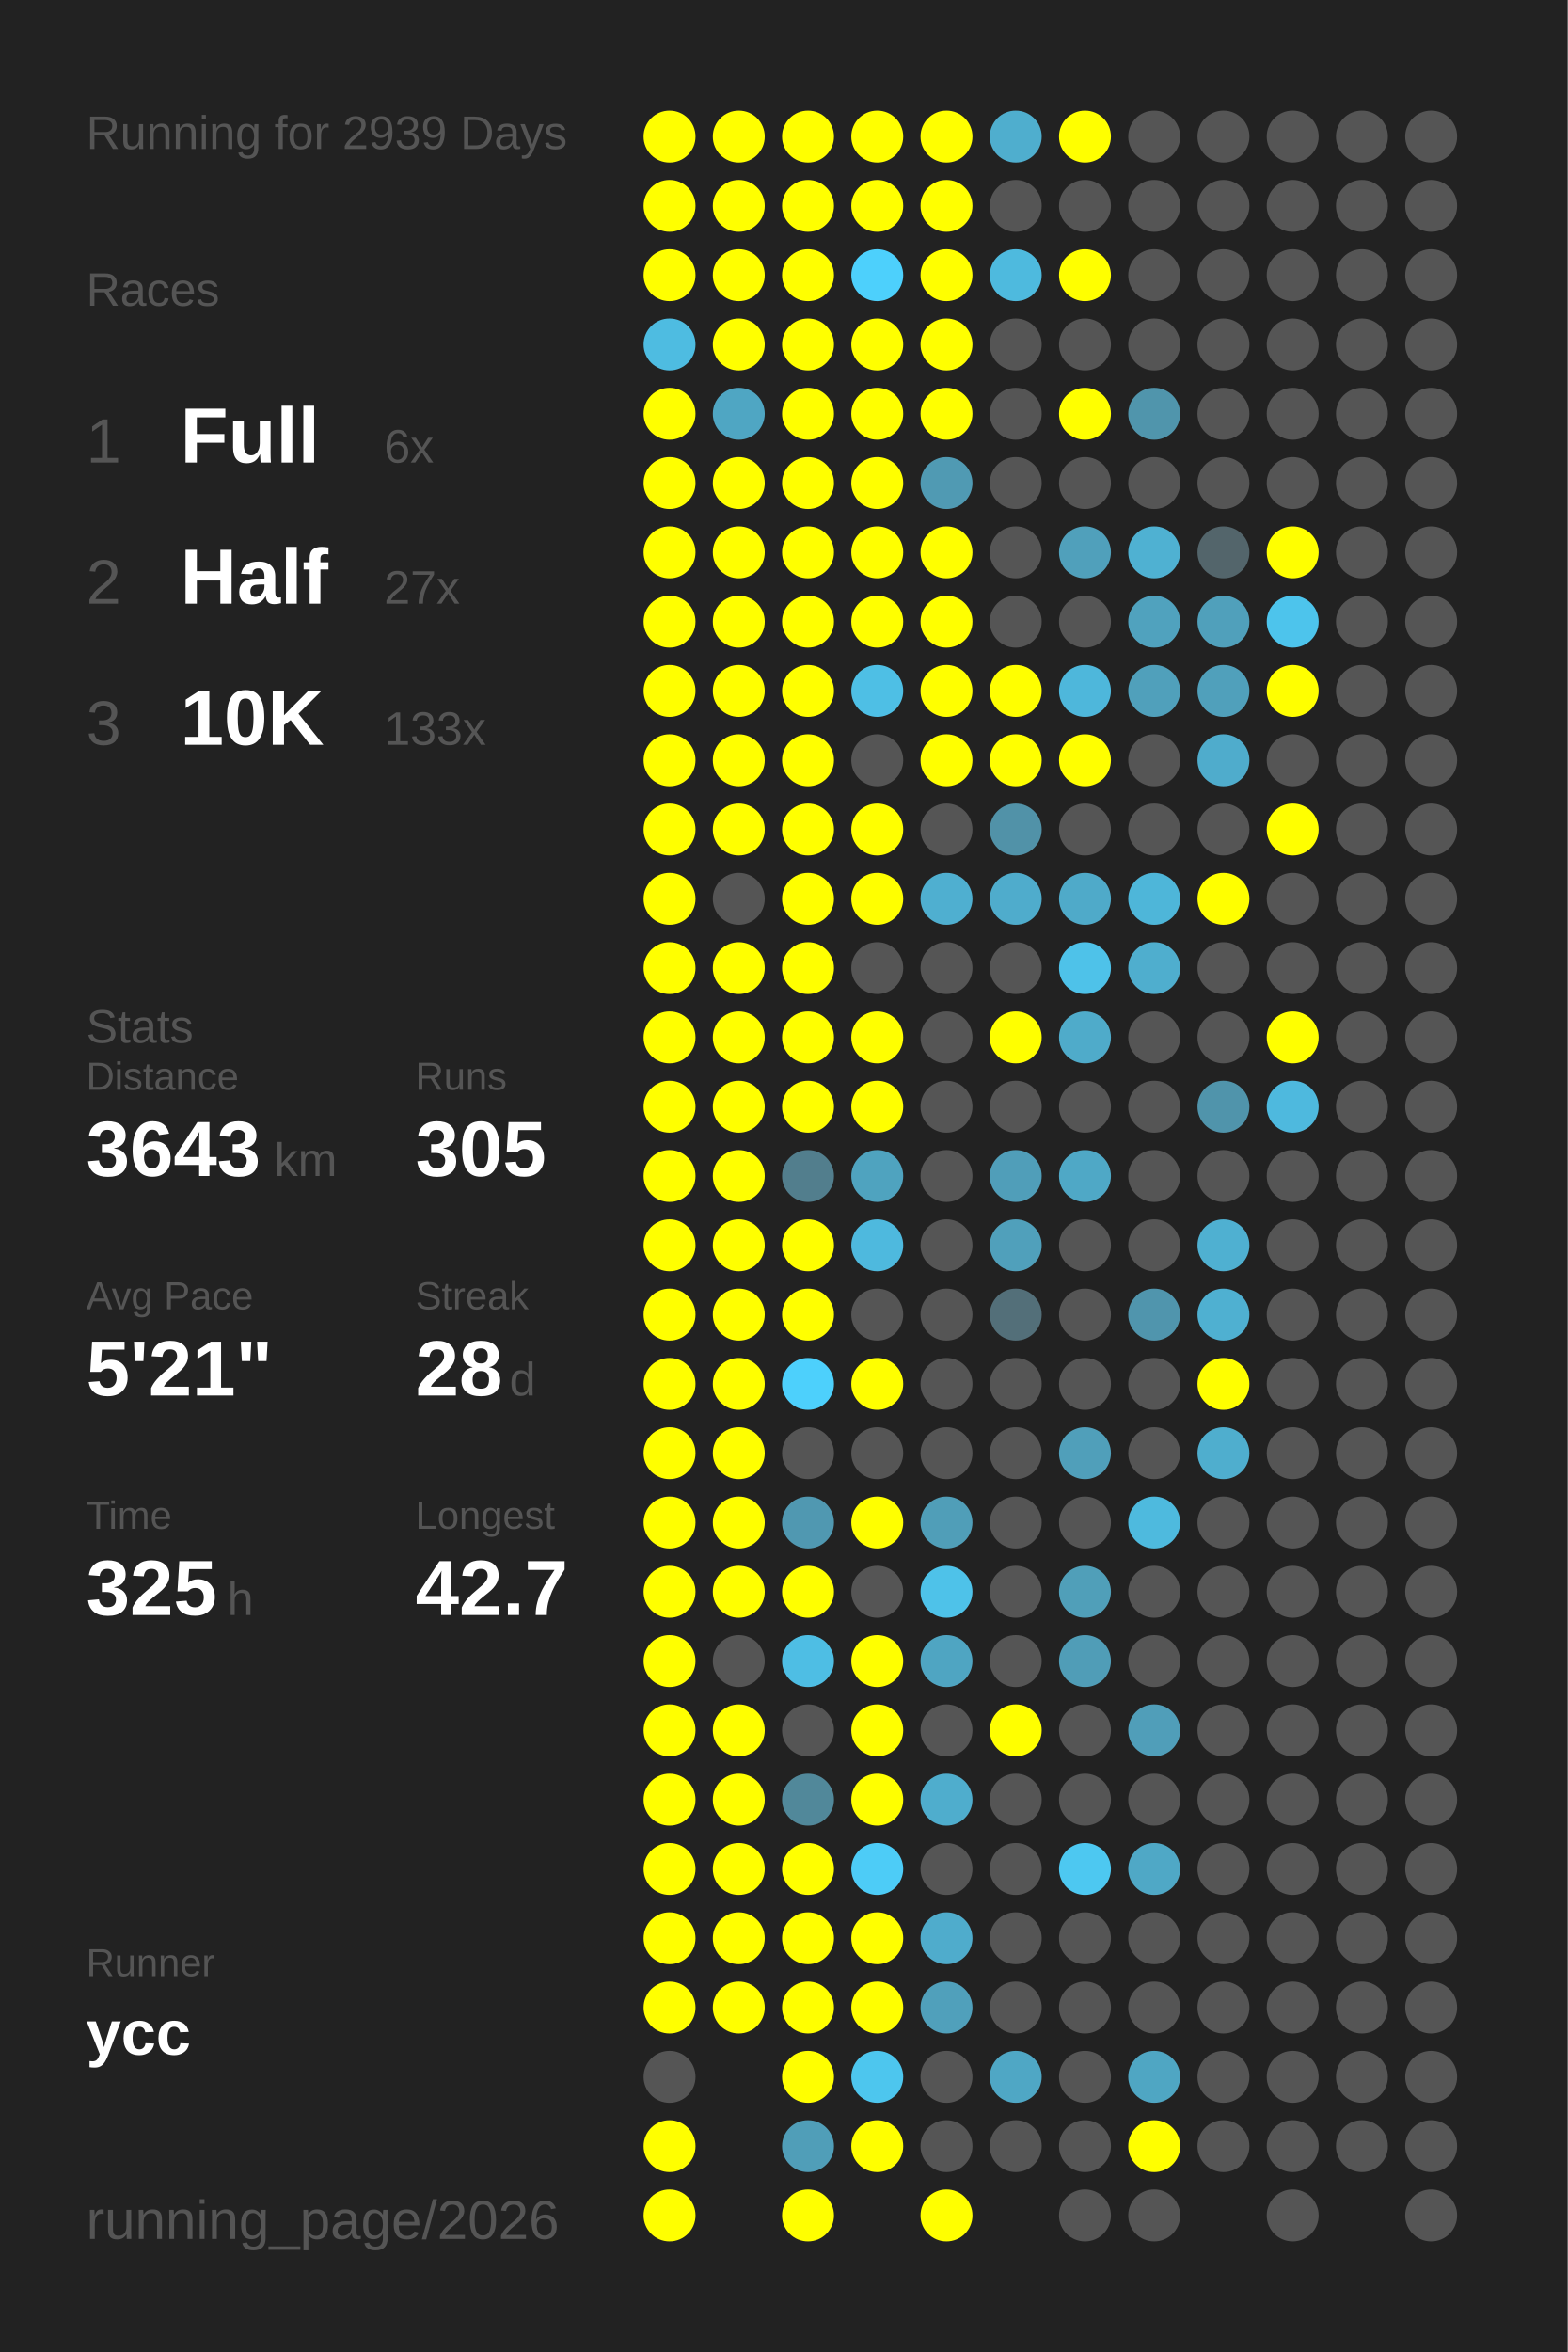
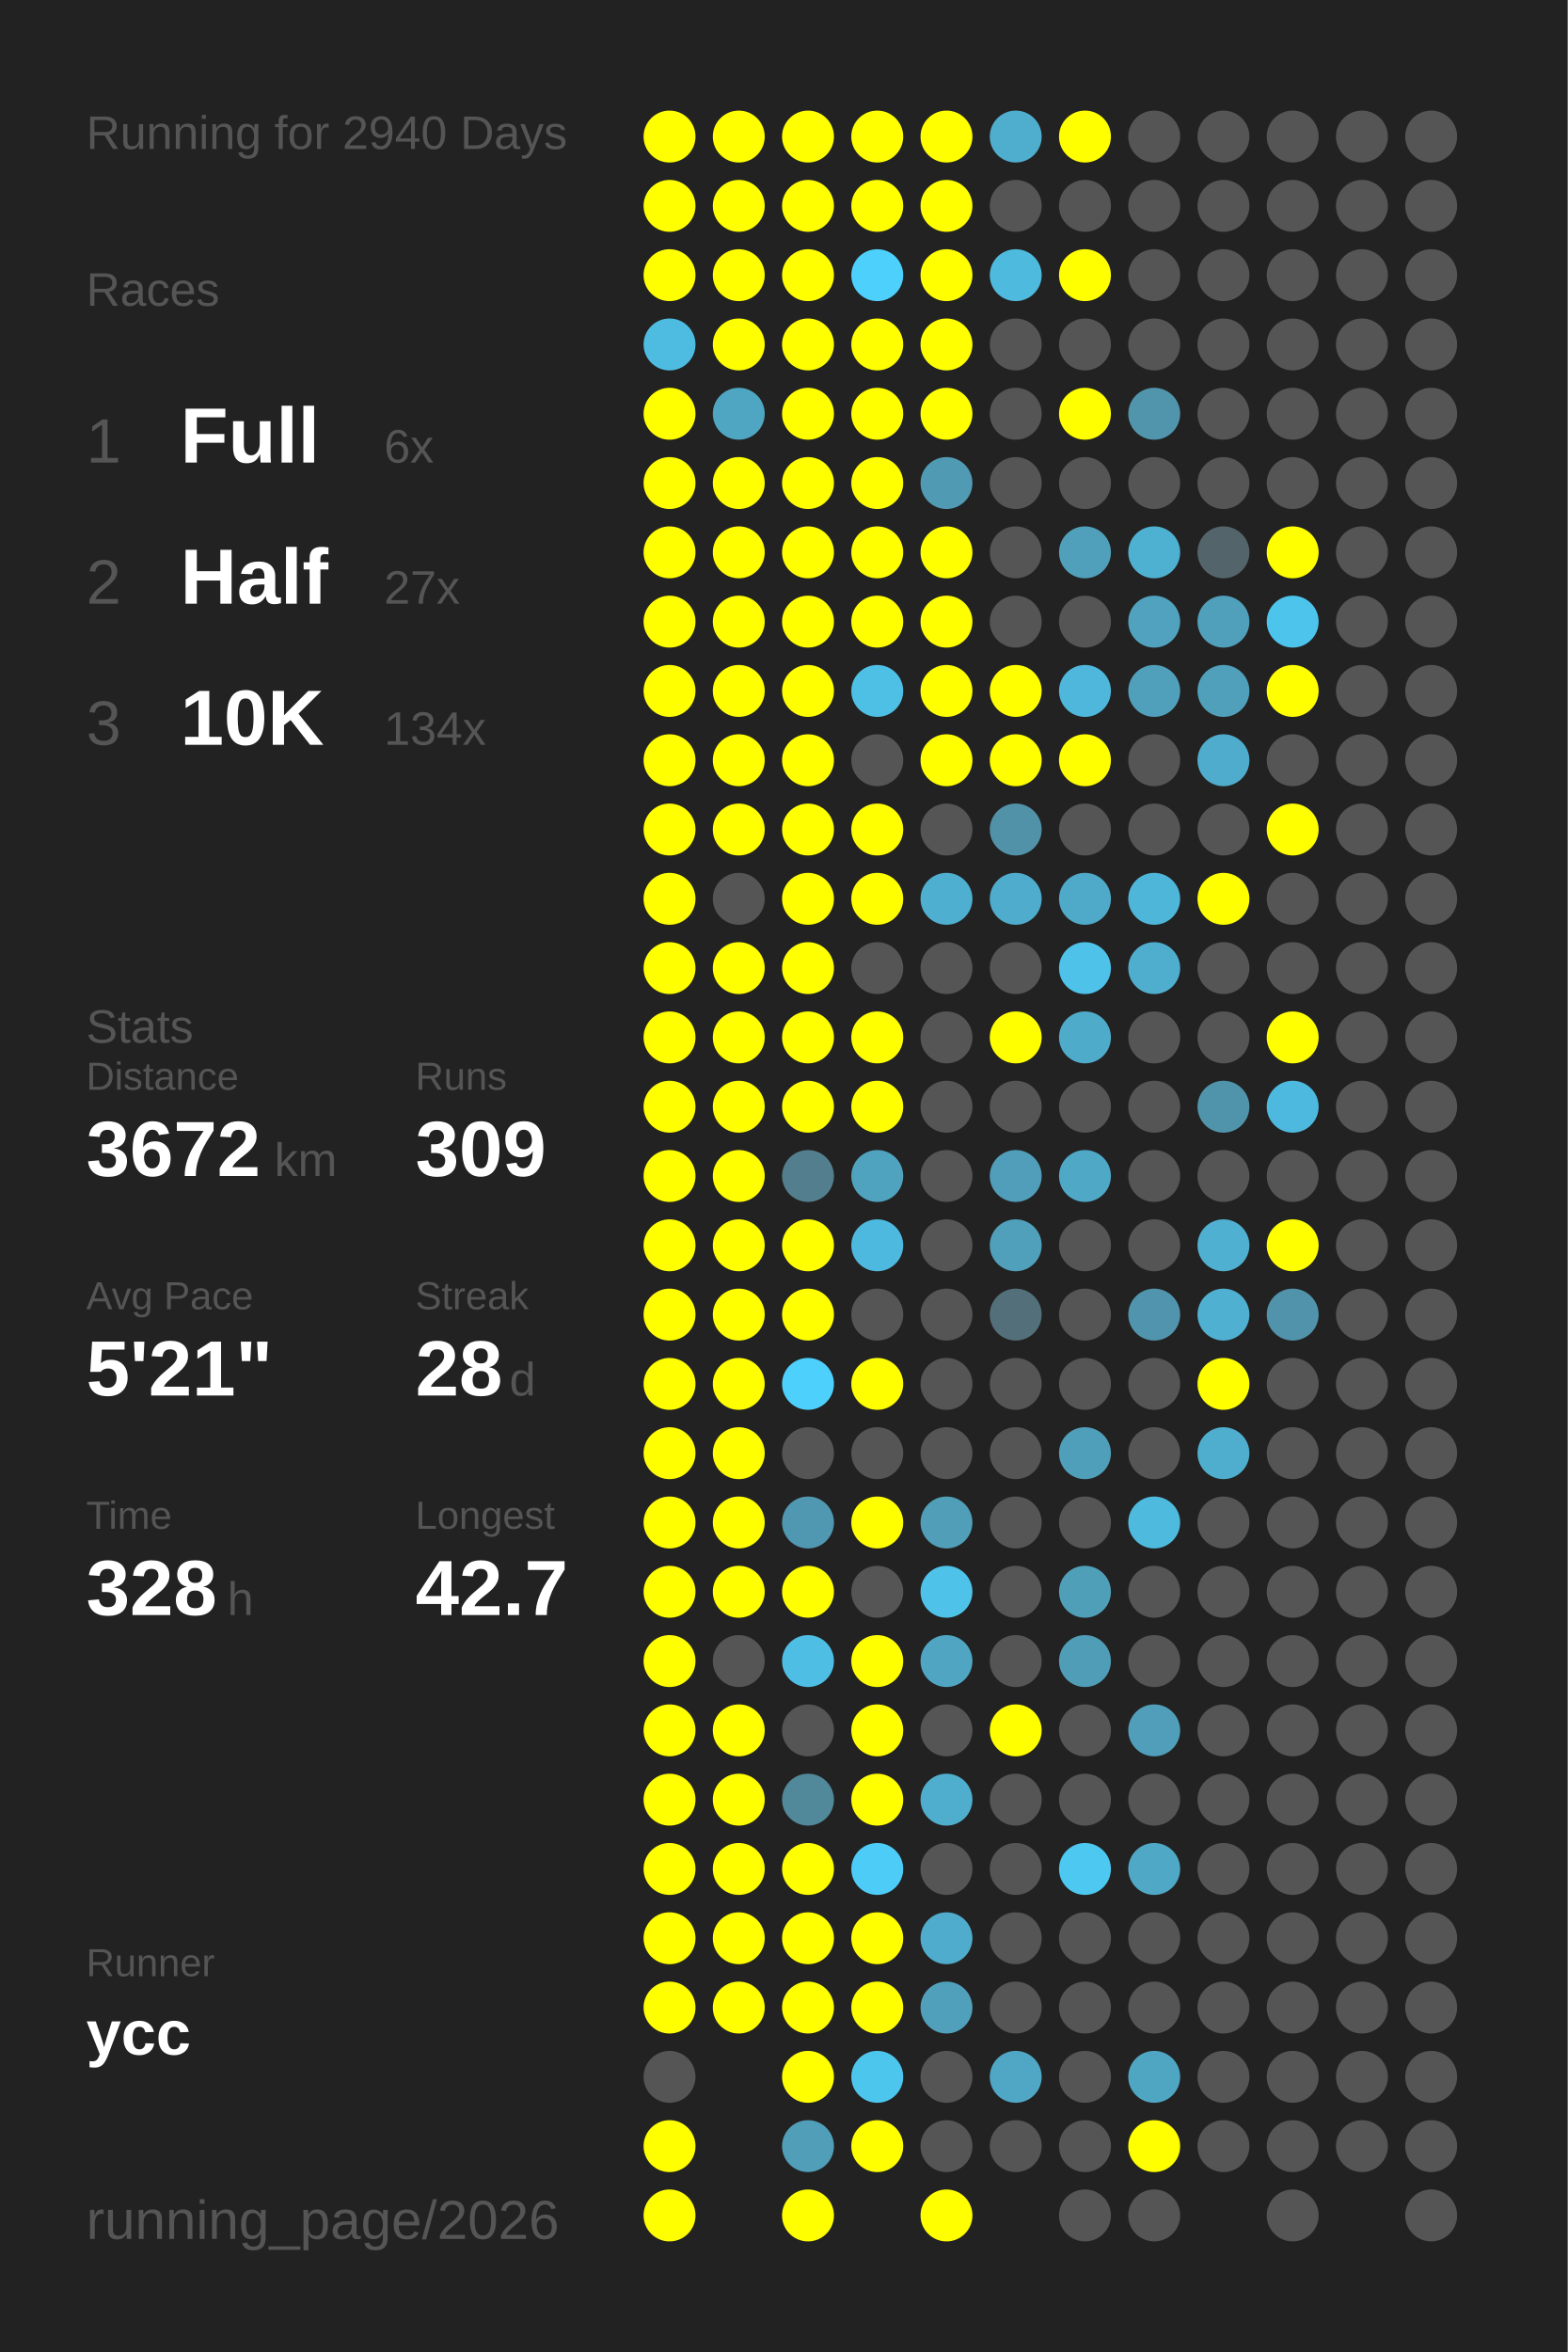
<svg xmlns="http://www.w3.org/2000/svg" baseProfile="full" height="300mm" version="1.1" viewBox="0,0,200,300" width="200mm">
  <defs />
  <rect fill="#222222" height="300" width="200" x="0" y="0" />
-   <text fill="#555555" style="font-size:6px; font-family:Arial;" x="11" y="19">Running for 2939 Days</text>
+   <text fill="#555555" style="font-size:6px; font-family:Arial;" x="11" y="19">Running for 2940 Days</text>
  <text fill="#555555" style="font-size:6px; font-family:Arial;" x="11" y="39">Races</text>
  <text fill="#555555" style="font-size:8px; font-family:Arial;" x="11" y="59">1</text>
  <text fill="#FFFFFF" style="font-size:10px; font-family:Arial; font-weight:bold;" x="23" y="59">Full</text>
  <text fill="#555555" style="font-size:6px; font-family:Arial;" x="49" y="59">6x</text>
  <text fill="#555555" style="font-size:8px; font-family:Arial;" x="11" y="77">2</text>
  <text fill="#FFFFFF" style="font-size:10px; font-family:Arial; font-weight:bold;" x="23" y="77">Half</text>
  <text fill="#555555" style="font-size:6px; font-family:Arial;" x="49" y="77">27x</text>
  <text fill="#555555" style="font-size:8px; font-family:Arial;" x="11" y="95">3</text>
  <text fill="#FFFFFF" style="font-size:10px; font-family:Arial; font-weight:bold;" x="23" y="95">10K</text>
-   <text fill="#555555" style="font-size:6px; font-family:Arial;" x="49" y="95">133x</text>
+   <text fill="#555555" style="font-size:6px; font-family:Arial;" x="49" y="95">134x</text>
  <text fill="#555555" style="font-size:6px; font-family:Arial;" x="11" y="133">Stats</text>
  <text fill="#555555" style="font-size:5px; font-family:Arial;" x="11" y="139">Distance</text>
-   <text fill="#FFFFFF" style="font-size:10px; font-family:Arial; font-weight:bold;" x="11" y="150">3643</text>
+   <text fill="#FFFFFF" style="font-size:10px; font-family:Arial; font-weight:bold;" x="11" y="150">3672</text>
  <text fill="#555555" style="font-size:6px; font-family:Arial;" x="35" y="150">km</text>
  <text fill="#555555" style="font-size:5px; font-family:Arial;" x="53" y="139">Runs</text>
-   <text fill="#FFFFFF" style="font-size:10px; font-family:Arial; font-weight:bold;" x="53" y="150">305</text>
+   <text fill="#FFFFFF" style="font-size:10px; font-family:Arial; font-weight:bold;" x="53" y="150">309</text>
  <text fill="#555555" style="font-size:5px; font-family:Arial;" x="11" y="167">Avg Pace</text>
  <text fill="#FFFFFF" style="font-size:10px; font-family:Arial; font-weight:bold;" x="11" y="178">5'21"</text>
  <text fill="#555555" style="font-size:5px; font-family:Arial;" x="53" y="167">Streak</text>
  <text fill="#FFFFFF" style="font-size:10px; font-family:Arial; font-weight:bold;" x="53" y="178">28</text>
  <text fill="#555555" style="font-size:6px; font-family:Arial;" x="65" y="178">d</text>
  <text fill="#555555" style="font-size:5px; font-family:Arial;" x="11" y="195">Time</text>
-   <text fill="#FFFFFF" style="font-size:10px; font-family:Arial; font-weight:bold;" x="11" y="206">325</text>
+   <text fill="#FFFFFF" style="font-size:10px; font-family:Arial; font-weight:bold;" x="11" y="206">328</text>
  <text fill="#555555" style="font-size:6px; font-family:Arial;" x="29" y="206">h</text>
  <text fill="#555555" style="font-size:5px; font-family:Arial;" x="53" y="195">Longest</text>
  <text fill="#FFFFFF" style="font-size:10px; font-family:Arial; font-weight:bold;" x="53" y="206">42.7</text>
  <text fill="#555555" style="font-size:5px; font-family:Arial;" x="11" y="252.065">Runner</text>
  <text fill="#FFFFFF" style="font-size:8px; font-family:Arial; font-weight:bold;" x="11" y="262.065">ycc</text>
  <text fill="#555555" style="font-size:7px; font-family:Arial;" x="11" y="285.581">running_page/2026</text>
  <circle cx="85.417" cy="17.419" fill="#FFFF00" r="3.312" />
  <circle cx="85.417" cy="26.258" fill="#FFFF00" r="3.312" />
  <circle cx="85.417" cy="35.097" fill="#FFFF00" r="3.312" />
  <circle cx="85.417" cy="43.935" fill="#4ebce1" r="3.312" />
  <circle cx="85.417" cy="52.774" fill="#FFFF00" r="3.312" />
  <circle cx="85.417" cy="61.613" fill="#FFFF00" r="3.312" />
  <circle cx="85.417" cy="70.452" fill="#FFFF00" r="3.312" />
  <circle cx="85.417" cy="79.29" fill="#FFFF00" r="3.312" />
  <circle cx="85.417" cy="88.129" fill="#FFFF00" r="3.312" />
  <circle cx="85.417" cy="96.968" fill="#FFFF00" r="3.312" />
  <circle cx="85.417" cy="105.806" fill="#FFFF00" r="3.312" />
  <circle cx="85.417" cy="114.645" fill="#FFFF00" r="3.312" />
  <circle cx="85.417" cy="123.484" fill="#FFFF00" r="3.312" />
  <circle cx="85.417" cy="132.323" fill="#FFFF00" r="3.312" />
  <circle cx="85.417" cy="141.161" fill="#FFFF00" r="3.312" />
  <circle cx="85.417" cy="150" fill="#FFFF00" r="3.312" />
  <circle cx="85.417" cy="158.839" fill="#FFFF00" r="3.312" />
  <circle cx="85.417" cy="167.677" fill="#FFFF00" r="3.312" />
  <circle cx="85.417" cy="176.516" fill="#FFFF00" r="3.312" />
  <circle cx="85.417" cy="185.355" fill="#FFFF00" r="3.312" />
  <circle cx="85.417" cy="194.194" fill="#FFFF00" r="3.312" />
  <circle cx="85.417" cy="203.032" fill="#FFFF00" r="3.312" />
  <circle cx="85.417" cy="211.871" fill="#FFFF00" r="3.312" />
  <circle cx="85.417" cy="220.71" fill="#FFFF00" r="3.312" />
  <circle cx="85.417" cy="229.548" fill="#FFFF00" r="3.312" />
  <circle cx="85.417" cy="238.387" fill="#FFFF00" r="3.312" />
  <circle cx="85.417" cy="247.226" fill="#FFFF00" r="3.312" />
  <circle cx="85.417" cy="256.065" fill="#FFFF00" r="3.312" />
  <circle cx="85.417" cy="264.903" fill="#555555" r="3.312" />
  <circle cx="85.417" cy="273.742" fill="#FFFF00" r="3.312" />
  <circle cx="85.417" cy="282.581" fill="#FFFF00" r="3.312" />
  <circle cx="94.25" cy="17.419" fill="#FFFF00" r="3.312" />
  <circle cx="94.25" cy="26.258" fill="#FFFF00" r="3.312" />
  <circle cx="94.25" cy="35.097" fill="#FFFF00" r="3.312" />
  <circle cx="94.25" cy="43.935" fill="#FFFF00" r="3.312" />
  <circle cx="94.25" cy="52.774" fill="#4fa6c3" r="3.312" />
  <circle cx="94.25" cy="61.613" fill="#FFFF00" r="3.312" />
  <circle cx="94.25" cy="70.452" fill="#FFFF00" r="3.312" />
  <circle cx="94.25" cy="79.29" fill="#FFFF00" r="3.312" />
  <circle cx="94.25" cy="88.129" fill="#FFFF00" r="3.312" />
  <circle cx="94.25" cy="96.968" fill="#FFFF00" r="3.312" />
  <circle cx="94.25" cy="105.806" fill="#FFFF00" r="3.312" />
  <circle cx="94.25" cy="114.645" fill="#555555" r="3.312" />
  <circle cx="94.25" cy="123.484" fill="#FFFF00" r="3.312" />
  <circle cx="94.25" cy="132.323" fill="#FFFF00" r="3.312" />
  <circle cx="94.25" cy="141.161" fill="#FFFF00" r="3.312" />
  <circle cx="94.25" cy="150" fill="#FFFF00" r="3.312" />
  <circle cx="94.25" cy="158.839" fill="#FFFF00" r="3.312" />
  <circle cx="94.25" cy="167.677" fill="#FFFF00" r="3.312" />
  <circle cx="94.25" cy="176.516" fill="#FFFF00" r="3.312" />
  <circle cx="94.25" cy="185.355" fill="#FFFF00" r="3.312" />
  <circle cx="94.25" cy="194.194" fill="#FFFF00" r="3.312" />
  <circle cx="94.25" cy="203.032" fill="#FFFF00" r="3.312" />
  <circle cx="94.25" cy="211.871" fill="#555555" r="3.312" />
  <circle cx="94.25" cy="220.71" fill="#FFFF00" r="3.312" />
  <circle cx="94.25" cy="229.548" fill="#FFFF00" r="3.312" />
  <circle cx="94.25" cy="238.387" fill="#FFFF00" r="3.312" />
  <circle cx="94.25" cy="247.226" fill="#FFFF00" r="3.312" />
  <circle cx="94.25" cy="256.065" fill="#FFFF00" r="3.312" />
  <circle cx="103.083" cy="17.419" fill="#FFFF00" r="3.312" />
  <circle cx="103.083" cy="26.258" fill="#FFFF00" r="3.312" />
  <circle cx="103.083" cy="35.097" fill="#FFFF00" r="3.312" />
  <circle cx="103.083" cy="43.935" fill="#FFFF00" r="3.312" />
  <circle cx="103.083" cy="52.774" fill="#FFFF00" r="3.312" />
  <circle cx="103.083" cy="61.613" fill="#FFFF00" r="3.312" />
  <circle cx="103.083" cy="70.452" fill="#FFFF00" r="3.312" />
  <circle cx="103.083" cy="79.29" fill="#FFFF00" r="3.312" />
  <circle cx="103.083" cy="88.129" fill="#FFFF00" r="3.312" />
  <circle cx="103.083" cy="96.968" fill="#FFFF00" r="3.312" />
  <circle cx="103.083" cy="105.806" fill="#FFFF00" r="3.312" />
  <circle cx="103.083" cy="114.645" fill="#FFFF00" r="3.312" />
  <circle cx="103.083" cy="123.484" fill="#FFFF00" r="3.312" />
  <circle cx="103.083" cy="132.323" fill="#FFFF00" r="3.312" />
  <circle cx="103.083" cy="141.161" fill="#FFFF00" r="3.312" />
  <circle cx="103.083" cy="150" fill="#527e8d" r="3.312" />
  <circle cx="103.083" cy="158.839" fill="#FFFF00" r="3.312" />
  <circle cx="103.083" cy="167.677" fill="#FFFF00" r="3.312" />
  <circle cx="103.083" cy="176.516" fill="#4dd0fc" r="3.312" />
  <circle cx="103.083" cy="185.355" fill="#555555" r="3.312" />
  <circle cx="103.083" cy="194.194" fill="#5098b1" r="3.312" />
  <circle cx="103.083" cy="203.032" fill="#FFFF00" r="3.312" />
  <circle cx="103.083" cy="211.871" fill="#4ebee4" r="3.312" />
  <circle cx="103.083" cy="220.71" fill="#555555" r="3.312" />
  <circle cx="103.083" cy="229.548" fill="#51889a" r="3.312" />
  <circle cx="103.083" cy="238.387" fill="#FFFF00" r="3.312" />
  <circle cx="103.083" cy="247.226" fill="#FFFF00" r="3.312" />
  <circle cx="103.083" cy="256.065" fill="#FFFF00" r="3.312" />
  <circle cx="103.083" cy="264.903" fill="#FFFF00" r="3.312" />
  <circle cx="103.083" cy="273.742" fill="#509eb8" r="3.312" />
  <circle cx="103.083" cy="282.581" fill="#FFFF00" r="3.312" />
  <circle cx="111.917" cy="17.419" fill="#FFFF00" r="3.312" />
  <circle cx="111.917" cy="26.258" fill="#FFFF00" r="3.312" />
  <circle cx="111.917" cy="35.097" fill="#4dd0fc" r="3.312" />
  <circle cx="111.917" cy="43.935" fill="#FFFF00" r="3.312" />
  <circle cx="111.917" cy="52.774" fill="#FFFF00" r="3.312" />
  <circle cx="111.917" cy="61.613" fill="#FFFF00" r="3.312" />
  <circle cx="111.917" cy="70.452" fill="#FFFF00" r="3.312" />
  <circle cx="111.917" cy="79.29" fill="#FFFF00" r="3.312" />
  <circle cx="111.917" cy="88.129" fill="#4ebfe5" r="3.312" />
  <circle cx="111.917" cy="96.968" fill="#555555" r="3.312" />
  <circle cx="111.917" cy="105.806" fill="#FFFF00" r="3.312" />
  <circle cx="111.917" cy="114.645" fill="#FFFF00" r="3.312" />
  <circle cx="111.917" cy="123.484" fill="#555555" r="3.312" />
  <circle cx="111.917" cy="132.323" fill="#FFFF00" r="3.312" />
  <circle cx="111.917" cy="141.161" fill="#FFFF00" r="3.312" />
  <circle cx="111.917" cy="150" fill="#4fa3bf" r="3.312" />
  <circle cx="111.917" cy="158.839" fill="#4eb9de" r="3.312" />
  <circle cx="111.917" cy="167.677" fill="#555555" r="3.312" />
  <circle cx="111.917" cy="176.516" fill="#FFFF00" r="3.312" />
  <circle cx="111.917" cy="185.355" fill="#555555" r="3.312" />
  <circle cx="111.917" cy="194.194" fill="#FFFF00" r="3.312" />
  <circle cx="111.917" cy="203.032" fill="#555555" r="3.312" />
  <circle cx="111.917" cy="211.871" fill="#FFFF00" r="3.312" />
  <circle cx="111.917" cy="220.71" fill="#FFFF00" r="3.312" />
  <circle cx="111.917" cy="229.548" fill="#FFFF00" r="3.312" />
  <circle cx="111.917" cy="238.387" fill="#4dccf7" r="3.312" />
  <circle cx="111.917" cy="247.226" fill="#FFFF00" r="3.312" />
  <circle cx="111.917" cy="256.065" fill="#FFFF00" r="3.312" />
  <circle cx="111.917" cy="264.903" fill="#4dc6ee" r="3.312" />
  <circle cx="111.917" cy="273.742" fill="#FFFF00" r="3.312" />
  <circle cx="120.75" cy="17.419" fill="#FFFF00" r="3.312" />
  <circle cx="120.75" cy="26.258" fill="#FFFF00" r="3.312" />
  <circle cx="120.75" cy="35.097" fill="#FFFF00" r="3.312" />
  <circle cx="120.75" cy="43.935" fill="#FFFF00" r="3.312" />
  <circle cx="120.75" cy="52.774" fill="#FFFF00" r="3.312" />
  <circle cx="120.75" cy="61.613" fill="#509ab3" r="3.312" />
  <circle cx="120.75" cy="70.452" fill="#FFFF00" r="3.312" />
  <circle cx="120.75" cy="79.29" fill="#FFFF00" r="3.312" />
  <circle cx="120.75" cy="88.129" fill="#FFFF00" r="3.312" />
  <circle cx="120.75" cy="96.968" fill="#FFFF00" r="3.312" />
  <circle cx="120.75" cy="105.806" fill="#555555" r="3.312" />
  <circle cx="120.75" cy="114.645" fill="#4fafd0" r="3.312" />
  <circle cx="120.75" cy="123.484" fill="#555555" r="3.312" />
  <circle cx="120.75" cy="132.323" fill="#555555" r="3.312" />
  <circle cx="120.75" cy="141.161" fill="#555555" r="3.312" />
  <circle cx="120.75" cy="150" fill="#555555" r="3.312" />
  <circle cx="120.75" cy="158.839" fill="#555555" r="3.312" />
  <circle cx="120.75" cy="167.677" fill="#555555" r="3.312" />
  <circle cx="120.75" cy="176.516" fill="#555555" r="3.312" />
  <circle cx="120.75" cy="185.355" fill="#555555" r="3.312" />
  <circle cx="120.75" cy="194.194" fill="#509eb8" r="3.312" />
  <circle cx="120.75" cy="203.032" fill="#4ec2e9" r="3.312" />
  <circle cx="120.75" cy="211.871" fill="#4fa5c2" r="3.312" />
  <circle cx="120.75" cy="220.71" fill="#555555" r="3.312" />
  <circle cx="120.75" cy="229.548" fill="#4fadcd" r="3.312" />
  <circle cx="120.75" cy="238.387" fill="#555555" r="3.312" />
  <circle cx="120.75" cy="247.226" fill="#4faccc" r="3.312" />
  <circle cx="120.75" cy="256.065" fill="#50a0bb" r="3.312" />
  <circle cx="120.75" cy="264.903" fill="#555555" r="3.312" />
  <circle cx="120.75" cy="273.742" fill="#555555" r="3.312" />
  <circle cx="120.75" cy="282.581" fill="#FFFF00" r="3.312" />
  <circle cx="129.583" cy="17.419" fill="#4faece" r="3.312" />
  <circle cx="129.583" cy="26.258" fill="#555555" r="3.312" />
  <circle cx="129.583" cy="35.097" fill="#4ebade" r="3.312" />
  <circle cx="129.583" cy="43.935" fill="#555555" r="3.312" />
  <circle cx="129.583" cy="52.774" fill="#555555" r="3.312" />
  <circle cx="129.583" cy="61.613" fill="#555555" r="3.312" />
  <circle cx="129.583" cy="70.452" fill="#555555" r="3.312" />
  <circle cx="129.583" cy="79.29" fill="#555555" r="3.312" />
  <circle cx="129.583" cy="88.129" fill="#FFFF00" r="3.312" />
  <circle cx="129.583" cy="96.968" fill="#FFFF00" r="3.312" />
  <circle cx="129.583" cy="105.806" fill="#5192a8" r="3.312" />
  <circle cx="129.583" cy="114.645" fill="#4faccc" r="3.312" />
  <circle cx="129.583" cy="123.484" fill="#555555" r="3.312" />
  <circle cx="129.583" cy="132.323" fill="#FFFF00" r="3.312" />
  <circle cx="129.583" cy="141.161" fill="#555555" r="3.312" />
  <circle cx="129.583" cy="150" fill="#509eb9" r="3.312" />
  <circle cx="129.583" cy="158.839" fill="#50a0bb" r="3.312" />
  <circle cx="129.583" cy="167.677" fill="#536f79" r="3.312" />
  <circle cx="129.583" cy="176.516" fill="#555555" r="3.312" />
  <circle cx="129.583" cy="185.355" fill="#555555" r="3.312" />
  <circle cx="129.583" cy="194.194" fill="#555555" r="3.312" />
  <circle cx="129.583" cy="203.032" fill="#555555" r="3.312" />
  <circle cx="129.583" cy="211.871" fill="#555555" r="3.312" />
  <circle cx="129.583" cy="220.71" fill="#FFFF00" r="3.312" />
  <circle cx="129.583" cy="229.548" fill="#555555" r="3.312" />
  <circle cx="129.583" cy="238.387" fill="#555555" r="3.312" />
  <circle cx="129.583" cy="247.226" fill="#555555" r="3.312" />
  <circle cx="129.583" cy="256.065" fill="#555555" r="3.312" />
  <circle cx="129.583" cy="264.903" fill="#4fa7c5" r="3.312" />
  <circle cx="129.583" cy="273.742" fill="#555555" r="3.312" />
  <circle cx="138.417" cy="17.419" fill="#FFFF00" r="3.312" />
  <circle cx="138.417" cy="26.258" fill="#555555" r="3.312" />
  <circle cx="138.417" cy="35.097" fill="#FFFF00" r="3.312" />
  <circle cx="138.417" cy="43.935" fill="#555555" r="3.312" />
  <circle cx="138.417" cy="52.774" fill="#FFFF00" r="3.312" />
  <circle cx="138.417" cy="61.613" fill="#555555" r="3.312" />
  <circle cx="138.417" cy="70.452" fill="#50a0bb" r="3.312" />
  <circle cx="138.417" cy="79.29" fill="#555555" r="3.312" />
  <circle cx="138.417" cy="88.129" fill="#4eb7db" r="3.312" />
  <circle cx="138.417" cy="96.968" fill="#FFFF00" r="3.312" />
  <circle cx="138.417" cy="105.806" fill="#555555" r="3.312" />
  <circle cx="138.417" cy="114.645" fill="#4faac9" r="3.312" />
  <circle cx="138.417" cy="123.484" fill="#4ec2e9" r="3.312" />
  <circle cx="138.417" cy="132.323" fill="#4fabca" r="3.312" />
  <circle cx="138.417" cy="141.161" fill="#555555" r="3.312" />
  <circle cx="138.417" cy="150" fill="#4fa8c6" r="3.312" />
  <circle cx="138.417" cy="158.839" fill="#555555" r="3.312" />
  <circle cx="138.417" cy="167.677" fill="#555555" r="3.312" />
  <circle cx="138.417" cy="176.516" fill="#555555" r="3.312" />
  <circle cx="138.417" cy="185.355" fill="#509fba" r="3.312" />
  <circle cx="138.417" cy="194.194" fill="#555555" r="3.312" />
  <circle cx="138.417" cy="203.032" fill="#509fb9" r="3.312" />
  <circle cx="138.417" cy="211.871" fill="#509db7" r="3.312" />
  <circle cx="138.417" cy="220.71" fill="#555555" r="3.312" />
  <circle cx="138.417" cy="229.548" fill="#555555" r="3.312" />
  <circle cx="138.417" cy="238.387" fill="#4dc8f1" r="3.312" />
  <circle cx="138.417" cy="247.226" fill="#555555" r="3.312" />
  <circle cx="138.417" cy="256.065" fill="#555555" r="3.312" />
  <circle cx="138.417" cy="264.903" fill="#555555" r="3.312" />
  <circle cx="138.417" cy="273.742" fill="#555555" r="3.312" />
  <circle cx="138.417" cy="282.581" fill="#555555" r="3.312" />
  <circle cx="147.25" cy="17.419" fill="#555555" r="3.312" />
  <circle cx="147.25" cy="26.258" fill="#555555" r="3.312" />
  <circle cx="147.25" cy="35.097" fill="#555555" r="3.312" />
  <circle cx="147.25" cy="43.935" fill="#555555" r="3.312" />
  <circle cx="147.25" cy="52.774" fill="#5095ac" r="3.312" />
  <circle cx="147.25" cy="61.613" fill="#555555" r="3.312" />
  <circle cx="147.25" cy="70.452" fill="#4fb1d2" r="3.312" />
  <circle cx="147.25" cy="79.29" fill="#50a2be" r="3.312" />
  <circle cx="147.25" cy="88.129" fill="#50a0bb" r="3.312" />
  <circle cx="147.25" cy="96.968" fill="#555555" r="3.312" />
  <circle cx="147.25" cy="105.806" fill="#555555" r="3.312" />
  <circle cx="147.25" cy="114.645" fill="#4eb6d9" r="3.312" />
  <circle cx="147.25" cy="123.484" fill="#4faece" r="3.312" />
  <circle cx="147.25" cy="132.323" fill="#555555" r="3.312" />
  <circle cx="147.25" cy="141.161" fill="#555555" r="3.312" />
  <circle cx="147.25" cy="150" fill="#555555" r="3.312" />
  <circle cx="147.25" cy="158.839" fill="#555555" r="3.312" />
  <circle cx="147.25" cy="167.677" fill="#5095ad" r="3.312" />
  <circle cx="147.25" cy="176.516" fill="#555555" r="3.312" />
  <circle cx="147.25" cy="185.355" fill="#555555" r="3.312" />
  <circle cx="147.25" cy="194.194" fill="#4ebade" r="3.312" />
  <circle cx="147.25" cy="203.032" fill="#555555" r="3.312" />
  <circle cx="147.25" cy="211.871" fill="#555555" r="3.312" />
  <circle cx="147.25" cy="220.71" fill="#509eb9" r="3.312" />
  <circle cx="147.25" cy="229.548" fill="#555555" r="3.312" />
  <circle cx="147.25" cy="238.387" fill="#4fa8c6" r="3.312" />
  <circle cx="147.25" cy="247.226" fill="#555555" r="3.312" />
  <circle cx="147.25" cy="256.065" fill="#555555" r="3.312" />
  <circle cx="147.25" cy="264.903" fill="#4fa6c3" r="3.312" />
  <circle cx="147.25" cy="273.742" fill="#FFFF00" r="3.312" />
  <circle cx="147.25" cy="282.581" fill="#555555" r="3.312" />
  <circle cx="156.083" cy="17.419" fill="#555555" r="3.312" />
  <circle cx="156.083" cy="26.258" fill="#555555" r="3.312" />
  <circle cx="156.083" cy="35.097" fill="#555555" r="3.312" />
  <circle cx="156.083" cy="43.935" fill="#555555" r="3.312" />
  <circle cx="156.083" cy="52.774" fill="#555555" r="3.312" />
  <circle cx="156.083" cy="61.613" fill="#555555" r="3.312" />
  <circle cx="156.083" cy="70.452" fill="#53656b" r="3.312" />
  <circle cx="156.083" cy="79.29" fill="#50a0bb" r="3.312" />
  <circle cx="156.083" cy="88.129" fill="#50a0bb" r="3.312" />
  <circle cx="156.083" cy="96.968" fill="#4faccc" r="3.312" />
  <circle cx="156.083" cy="105.806" fill="#555555" r="3.312" />
  <circle cx="156.083" cy="114.645" fill="#FFFF00" r="3.312" />
  <circle cx="156.083" cy="123.484" fill="#555555" r="3.312" />
  <circle cx="156.083" cy="132.323" fill="#555555" r="3.312" />
  <circle cx="156.083" cy="141.161" fill="#5094ab" r="3.312" />
  <circle cx="156.083" cy="150" fill="#555555" r="3.312" />
  <circle cx="156.083" cy="158.839" fill="#4fb0d1" r="3.312" />
  <circle cx="156.083" cy="167.677" fill="#4fb0d1" r="3.312" />
  <circle cx="156.083" cy="176.516" fill="#FFFF00" r="3.312" />
  <circle cx="156.083" cy="185.355" fill="#4faece" r="3.312" />
  <circle cx="156.083" cy="194.194" fill="#555555" r="3.312" />
  <circle cx="156.083" cy="203.032" fill="#555555" r="3.312" />
  <circle cx="156.083" cy="211.871" fill="#555555" r="3.312" />
  <circle cx="156.083" cy="220.71" fill="#555555" r="3.312" />
  <circle cx="156.083" cy="229.548" fill="#555555" r="3.312" />
  <circle cx="156.083" cy="238.387" fill="#555555" r="3.312" />
  <circle cx="156.083" cy="247.226" fill="#555555" r="3.312" />
  <circle cx="156.083" cy="256.065" fill="#555555" r="3.312" />
  <circle cx="156.083" cy="264.903" fill="#555555" r="3.312" />
  <circle cx="156.083" cy="273.742" fill="#555555" r="3.312" />
  <circle cx="164.917" cy="17.419" fill="#555555" r="3.312" />
  <circle cx="164.917" cy="26.258" fill="#555555" r="3.312" />
  <circle cx="164.917" cy="35.097" fill="#555555" r="3.312" />
  <circle cx="164.917" cy="43.935" fill="#555555" r="3.312" />
  <circle cx="164.917" cy="52.774" fill="#555555" r="3.312" />
  <circle cx="164.917" cy="61.613" fill="#555555" r="3.312" />
  <circle cx="164.917" cy="70.452" fill="#FFFF00" r="3.312" />
  <circle cx="164.917" cy="79.29" fill="#4dc4ec" r="3.312" />
  <circle cx="164.917" cy="88.129" fill="#FFFF00" r="3.312" />
  <circle cx="164.917" cy="96.968" fill="#555555" r="3.312" />
  <circle cx="164.917" cy="105.806" fill="#FFFF00" r="3.312" />
  <circle cx="164.917" cy="114.645" fill="#555555" r="3.312" />
  <circle cx="164.917" cy="123.484" fill="#555555" r="3.312" />
  <circle cx="164.917" cy="132.323" fill="#FFFF00" r="3.312" />
  <circle cx="164.917" cy="141.161" fill="#4eb9de" r="3.312" />
  <circle cx="164.917" cy="150" fill="#555555" r="3.312" />
-   <circle cx="164.917" cy="158.839" fill="#555555" r="3.312" />
-   <circle cx="164.917" cy="167.677" fill="#555555" r="3.312" />
+   <circle cx="164.917" cy="158.839" fill="#FFFF00" r="3.312" />
+   <circle cx="164.917" cy="167.677" fill="#5093aa" r="3.312" />
  <circle cx="164.917" cy="176.516" fill="#555555" r="3.312" />
  <circle cx="164.917" cy="185.355" fill="#555555" r="3.312" />
  <circle cx="164.917" cy="194.194" fill="#555555" r="3.312" />
  <circle cx="164.917" cy="203.032" fill="#555555" r="3.312" />
  <circle cx="164.917" cy="211.871" fill="#555555" r="3.312" />
  <circle cx="164.917" cy="220.71" fill="#555555" r="3.312" />
  <circle cx="164.917" cy="229.548" fill="#555555" r="3.312" />
  <circle cx="164.917" cy="238.387" fill="#555555" r="3.312" />
  <circle cx="164.917" cy="247.226" fill="#555555" r="3.312" />
  <circle cx="164.917" cy="256.065" fill="#555555" r="3.312" />
  <circle cx="164.917" cy="264.903" fill="#555555" r="3.312" />
  <circle cx="164.917" cy="273.742" fill="#555555" r="3.312" />
  <circle cx="164.917" cy="282.581" fill="#555555" r="3.312" />
  <circle cx="173.75" cy="17.419" fill="#555555" r="3.312" />
  <circle cx="173.75" cy="26.258" fill="#555555" r="3.312" />
  <circle cx="173.75" cy="35.097" fill="#555555" r="3.312" />
  <circle cx="173.75" cy="43.935" fill="#555555" r="3.312" />
  <circle cx="173.75" cy="52.774" fill="#555555" r="3.312" />
  <circle cx="173.75" cy="61.613" fill="#555555" r="3.312" />
  <circle cx="173.75" cy="70.452" fill="#555555" r="3.312" />
  <circle cx="173.75" cy="79.29" fill="#555555" r="3.312" />
  <circle cx="173.75" cy="88.129" fill="#555555" r="3.312" />
  <circle cx="173.75" cy="96.968" fill="#555555" r="3.312" />
  <circle cx="173.75" cy="105.806" fill="#555555" r="3.312" />
  <circle cx="173.75" cy="114.645" fill="#555555" r="3.312" />
  <circle cx="173.75" cy="123.484" fill="#555555" r="3.312" />
  <circle cx="173.75" cy="132.323" fill="#555555" r="3.312" />
  <circle cx="173.75" cy="141.161" fill="#555555" r="3.312" />
  <circle cx="173.75" cy="150" fill="#555555" r="3.312" />
  <circle cx="173.75" cy="158.839" fill="#555555" r="3.312" />
  <circle cx="173.75" cy="167.677" fill="#555555" r="3.312" />
  <circle cx="173.75" cy="176.516" fill="#555555" r="3.312" />
  <circle cx="173.75" cy="185.355" fill="#555555" r="3.312" />
  <circle cx="173.75" cy="194.194" fill="#555555" r="3.312" />
  <circle cx="173.75" cy="203.032" fill="#555555" r="3.312" />
  <circle cx="173.75" cy="211.871" fill="#555555" r="3.312" />
  <circle cx="173.75" cy="220.71" fill="#555555" r="3.312" />
  <circle cx="173.75" cy="229.548" fill="#555555" r="3.312" />
  <circle cx="173.75" cy="238.387" fill="#555555" r="3.312" />
  <circle cx="173.75" cy="247.226" fill="#555555" r="3.312" />
  <circle cx="173.75" cy="256.065" fill="#555555" r="3.312" />
  <circle cx="173.75" cy="264.903" fill="#555555" r="3.312" />
  <circle cx="173.75" cy="273.742" fill="#555555" r="3.312" />
  <circle cx="182.583" cy="17.419" fill="#555555" r="3.312" />
  <circle cx="182.583" cy="26.258" fill="#555555" r="3.312" />
  <circle cx="182.583" cy="35.097" fill="#555555" r="3.312" />
  <circle cx="182.583" cy="43.935" fill="#555555" r="3.312" />
  <circle cx="182.583" cy="52.774" fill="#555555" r="3.312" />
  <circle cx="182.583" cy="61.613" fill="#555555" r="3.312" />
  <circle cx="182.583" cy="70.452" fill="#555555" r="3.312" />
  <circle cx="182.583" cy="79.29" fill="#555555" r="3.312" />
  <circle cx="182.583" cy="88.129" fill="#555555" r="3.312" />
  <circle cx="182.583" cy="96.968" fill="#555555" r="3.312" />
  <circle cx="182.583" cy="105.806" fill="#555555" r="3.312" />
  <circle cx="182.583" cy="114.645" fill="#555555" r="3.312" />
  <circle cx="182.583" cy="123.484" fill="#555555" r="3.312" />
  <circle cx="182.583" cy="132.323" fill="#555555" r="3.312" />
  <circle cx="182.583" cy="141.161" fill="#555555" r="3.312" />
  <circle cx="182.583" cy="150" fill="#555555" r="3.312" />
  <circle cx="182.583" cy="158.839" fill="#555555" r="3.312" />
  <circle cx="182.583" cy="167.677" fill="#555555" r="3.312" />
  <circle cx="182.583" cy="176.516" fill="#555555" r="3.312" />
  <circle cx="182.583" cy="185.355" fill="#555555" r="3.312" />
  <circle cx="182.583" cy="194.194" fill="#555555" r="3.312" />
  <circle cx="182.583" cy="203.032" fill="#555555" r="3.312" />
  <circle cx="182.583" cy="211.871" fill="#555555" r="3.312" />
  <circle cx="182.583" cy="220.71" fill="#555555" r="3.312" />
  <circle cx="182.583" cy="229.548" fill="#555555" r="3.312" />
  <circle cx="182.583" cy="238.387" fill="#555555" r="3.312" />
  <circle cx="182.583" cy="247.226" fill="#555555" r="3.312" />
  <circle cx="182.583" cy="256.065" fill="#555555" r="3.312" />
  <circle cx="182.583" cy="264.903" fill="#555555" r="3.312" />
  <circle cx="182.583" cy="273.742" fill="#555555" r="3.312" />
  <circle cx="182.583" cy="282.581" fill="#555555" r="3.312" />
</svg>
